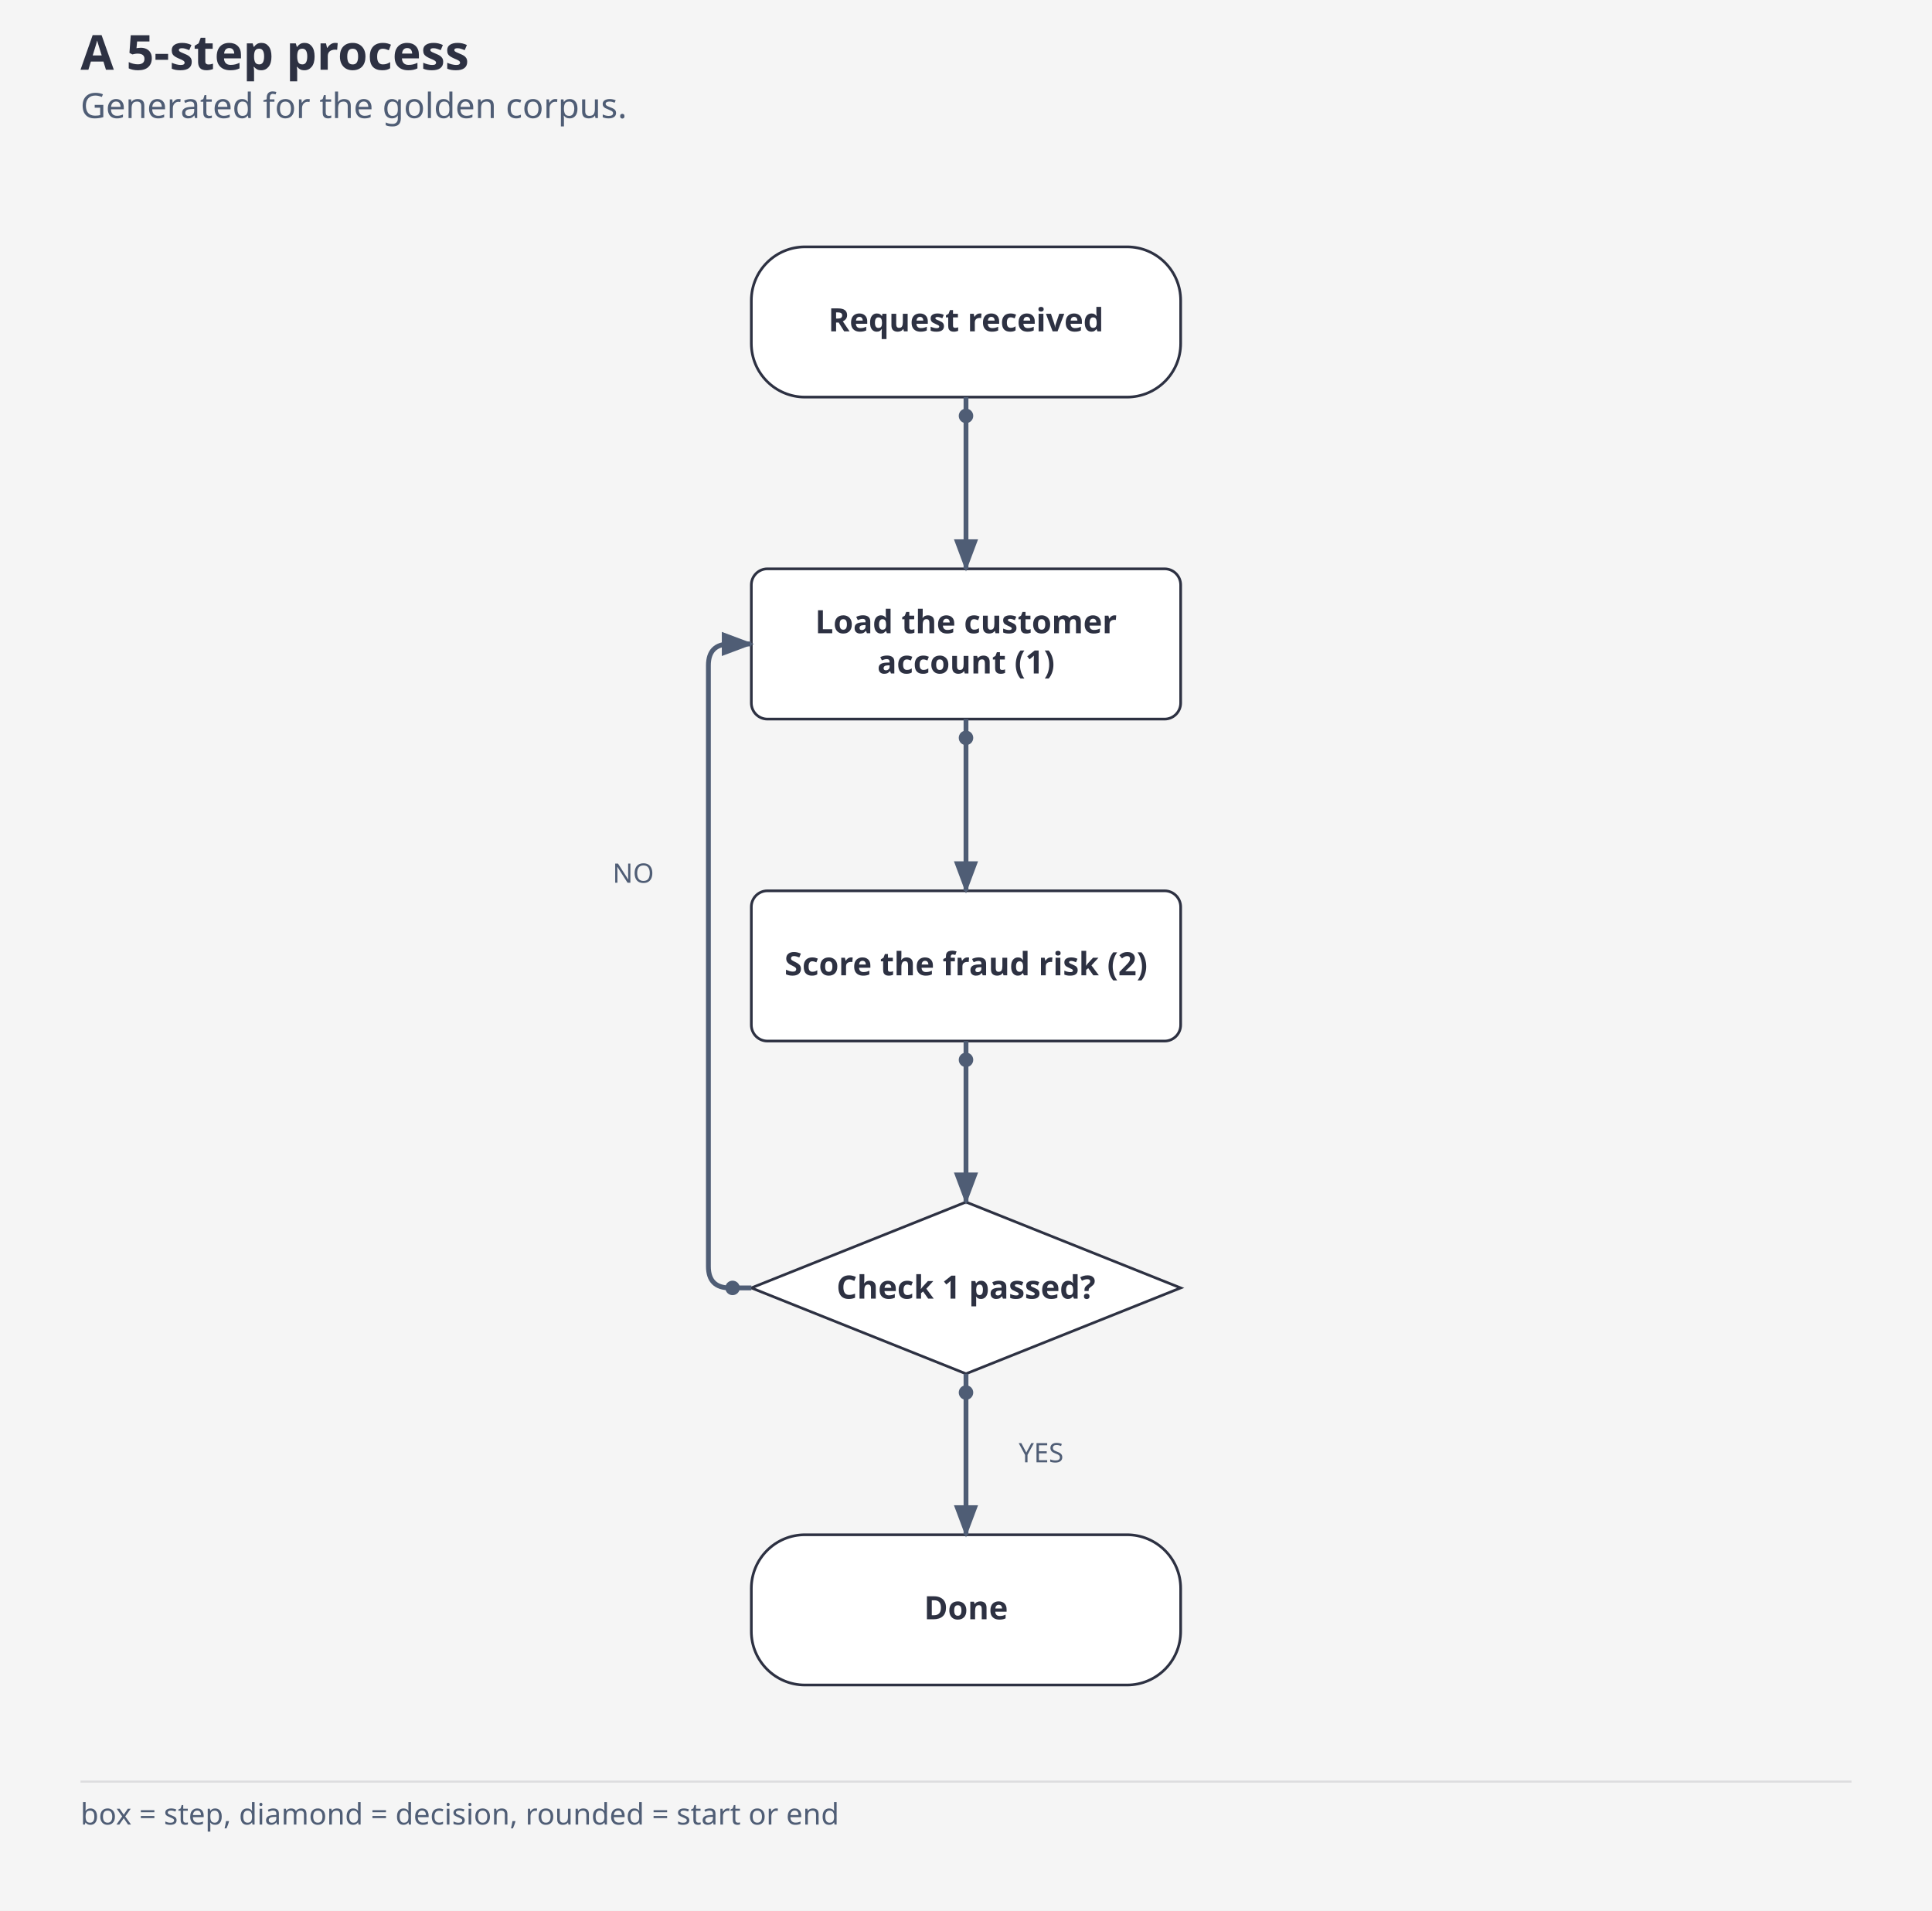
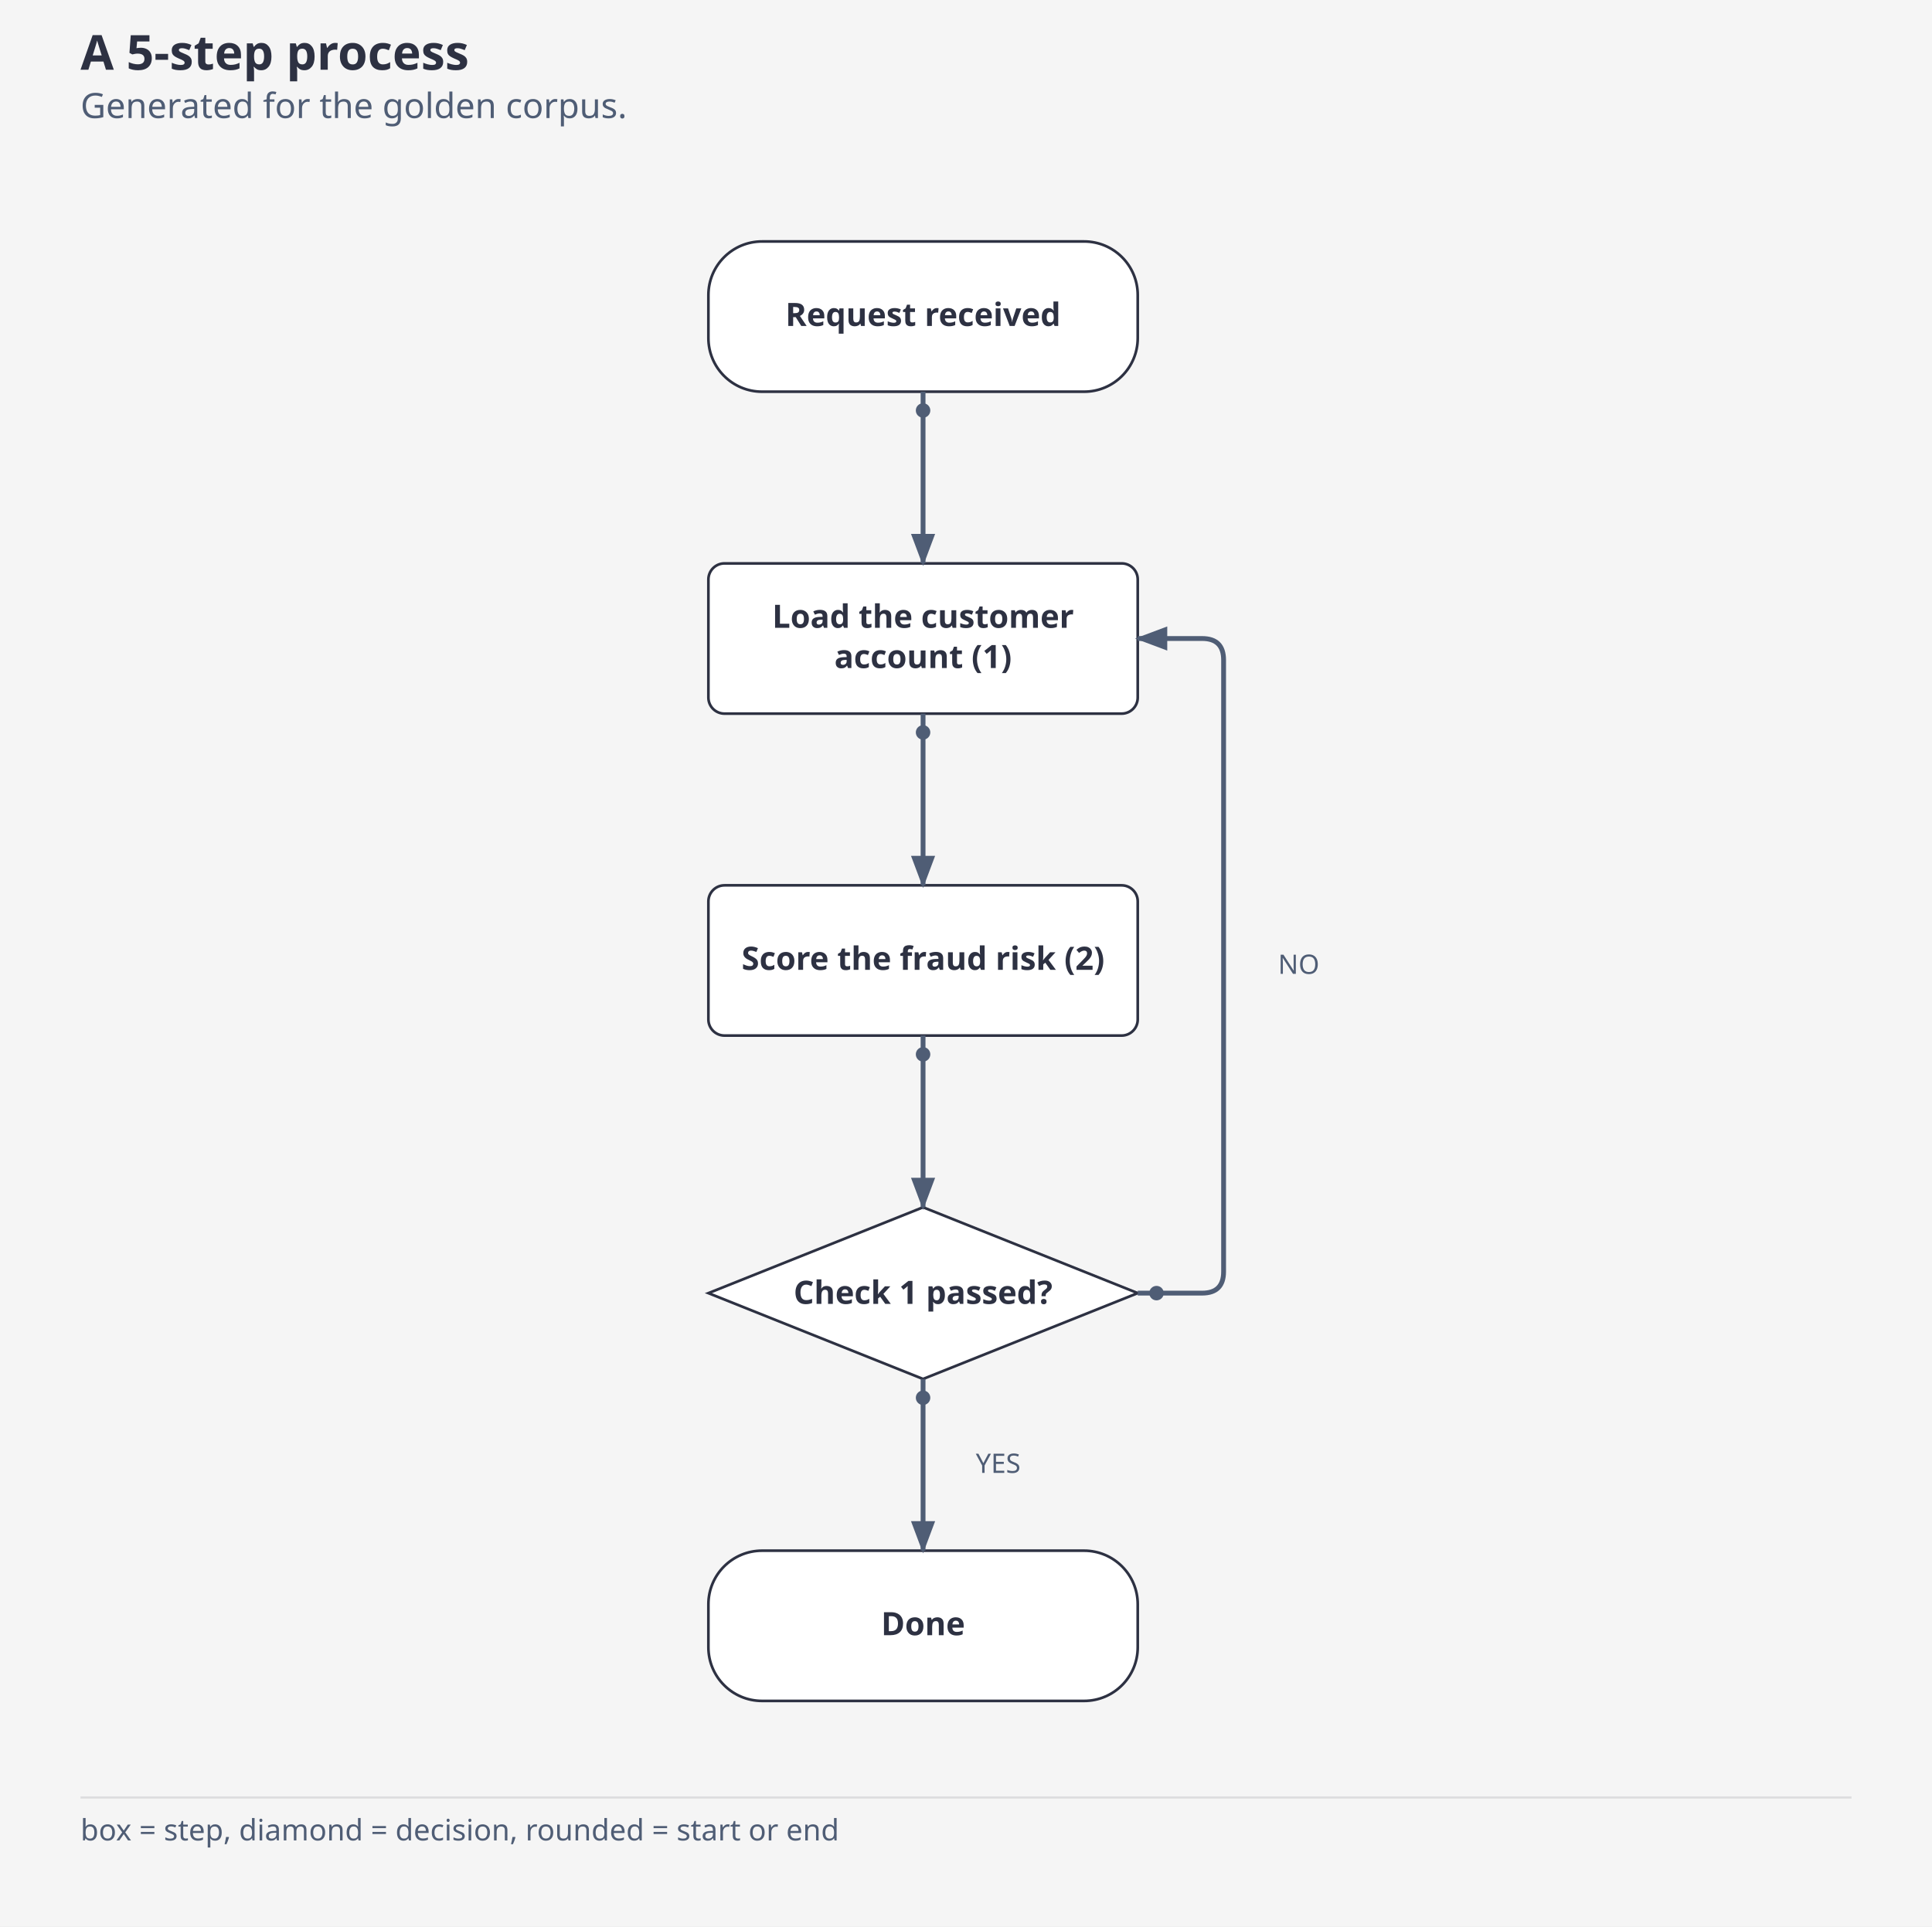
- <svg xmlns="http://www.w3.org/2000/svg" role="graphics-document" aria-roledescription="flow diagram" viewBox="0 0 720 712" width="720">
-   <rect width="720" height="712" fill="#f5f5f5" aria-hidden="true" />
+ <svg xmlns="http://www.w3.org/2000/svg" role="graphics-document" aria-roledescription="flow diagram" viewBox="0 0 720 718" width="720">
+   <rect width="720" height="718" fill="#f5f5f5" aria-hidden="true" />
  <defs>
    <marker id="a" markerWidth="12" markerHeight="9" refX="11" refY="4.5" orient="auto" markerUnits="userSpaceOnUse">
      <polygon points="0 0,12 4.5,0 9" fill="#4f5d75" />
    </marker>
    <marker id="aa" markerWidth="12" markerHeight="9" refX="11" refY="4.5" orient="auto" markerUnits="userSpaceOnUse">
      <polygon points="0 0,12 4.5,0 9" fill="#eb6c36" />
    </marker>
    <marker id="al" markerWidth="12" markerHeight="9" refX="11" refY="4.5" orient="auto" markerUnits="userSpaceOnUse">
      <polygon points="0 0,12 4.5,0 9" fill="#2e5aa8" />
    </marker>
    <marker id="ar" markerWidth="12" markerHeight="9" refX="11" refY="4.5" orient="auto" markerUnits="userSpaceOnUse">
      <polygon points="0 0,12 4.5,0 9" fill="#7a8399" />
    </marker>
  </defs>
  <text x="30" y="26" font-size="18" font-weight="600" font-family="system-ui, 'Segoe UI', sans-serif" fill="#2d3142">A 5-step process</text>
  <text x="30" y="44" font-size="13" font-family="system-ui, 'Segoe UI', sans-serif" fill="#4f5d75">Generated for the golden corpus.</text>
-   <rect x="280" y="92" width="160" height="56" rx="20" fill="#f5f5f5" aria-hidden="true" />
-   <rect x="280" y="92" width="160" height="56" rx="20" fill="#ffffff" stroke="#2d3142" data-node="s0" data-label="Request received" role="graphics-symbol" aria-roledescription="start or end" aria-label="Request received" />
-   <text x="360" y="123.5" font-size="12" font-weight="600" font-family="system-ui, 'Segoe UI', sans-serif" fill="#2d3142" text-anchor="middle" aria-hidden="true">Request received</text>
-   <rect x="280" y="212" width="160" height="56" rx="6" fill="#f5f5f5" aria-hidden="true" />
-   <rect x="280" y="212" width="160" height="56" rx="6" fill="#ffffff" stroke="#2d3142" data-node="s1" data-label="Load the customer account (1)" role="graphics-symbol" aria-roledescription="box" aria-label="Load the customer account (1)" />
-   <text x="360" y="236" font-size="12" font-weight="600" font-family="system-ui, 'Segoe UI', sans-serif" fill="#2d3142" text-anchor="middle" aria-hidden="true">Load the customer</text>
-   <text x="360" y="251" font-size="12" font-weight="600" font-family="system-ui, 'Segoe UI', sans-serif" fill="#2d3142" text-anchor="middle" aria-hidden="true">account (1)</text>
-   <rect x="280" y="332" width="160" height="56" rx="6" fill="#f5f5f5" aria-hidden="true" />
-   <rect x="280" y="332" width="160" height="56" rx="6" fill="#ffffff" stroke="#2d3142" data-node="s2" data-label="Score the fraud risk (2)" role="graphics-symbol" aria-roledescription="box" aria-label="Score the fraud risk (2)" />
-   <text x="360" y="363.5" font-size="12" font-weight="600" font-family="system-ui, 'Segoe UI', sans-serif" fill="#2d3142" text-anchor="middle" aria-hidden="true">Score the fraud risk (2)</text>
-   <polygon points="360,448 440,480 360,512 280,480" fill="#f5f5f5" aria-hidden="true" />
-   <polygon points="360,448 440,480 360,512 280,480" fill="#ffffff" stroke="#2d3142" data-node="s3" data-label="Check 1 passed?" data-cx="360" data-cy="480" role="graphics-symbol" aria-roledescription="decision" aria-label="Check 1 passed?" />
-   <text x="360" y="484" font-size="12" font-weight="600" font-family="system-ui, 'Segoe UI', sans-serif" fill="#2d3142" text-anchor="middle" aria-hidden="true">Check 1 passed?</text>
-   <rect x="280" y="572" width="160" height="56" rx="20" fill="#f5f5f5" aria-hidden="true" />
-   <rect x="280" y="572" width="160" height="56" rx="20" fill="#ffffff" stroke="#2d3142" data-node="s4" data-label="Done" role="graphics-symbol" aria-roledescription="start or end" aria-label="Done" />
-   <text x="360" y="603.5" font-size="12" font-weight="600" font-family="system-ui, 'Segoe UI', sans-serif" fill="#2d3142" text-anchor="middle" aria-hidden="true">Done</text>
-   <path d="M360,148 L360,212" fill="none" stroke="#4f5d75" stroke-width="1.8" marker-end="url(#a)" data-from="s0" data-to="s1" data-label="" data-id="s0-&gt;s1" data-from-port="s" data-to-port="n" role="graphics-symbol" aria-roledescription="arrow" aria-label="Request received to Load the customer account (1)" />
-   <circle cx="360" cy="155" r="2.7" fill="#4f5d75" aria-hidden="true" />
-   <path d="M360,268 L360,332" fill="none" stroke="#4f5d75" stroke-width="1.8" marker-end="url(#a)" data-from="s1" data-to="s2" data-label="" data-id="s1-&gt;s2" data-from-port="s" data-to-port="n" role="graphics-symbol" aria-roledescription="arrow" aria-label="Load the customer account (1) to Score the fraud risk (2)" />
-   <circle cx="360" cy="275" r="2.7" fill="#4f5d75" aria-hidden="true" />
-   <path d="M360,388 L360,448" fill="none" stroke="#4f5d75" stroke-width="1.8" marker-end="url(#a)" data-from="s2" data-to="s3" data-label="" data-id="s2-&gt;s3" data-from-port="s" data-to-port="n" role="graphics-symbol" aria-roledescription="arrow" aria-label="Score the fraud risk (2) to Check 1 passed?" />
-   <circle cx="360" cy="395" r="2.7" fill="#4f5d75" aria-hidden="true" />
-   <path d="M280,480 L272,480 Q264,480 264,472 L264,248 Q264,240 272,240 L280,240" fill="none" stroke="#4f5d75" stroke-width="1.8" marker-end="url(#a)" data-from="s3" data-to="s1" data-label="no" data-id="s3-&gt;s1:no" data-from-port="w" data-to-port="w" role="graphics-symbol" aria-roledescription="arrow" aria-label="Check 1 passed? to Load the customer account (1): no" />
-   <circle cx="273" cy="480" r="2.7" fill="#4f5d75" aria-hidden="true" />
-   <rect x="216" y="317" width="40" height="16" rx="2" fill="#f5f5f5" aria-hidden="true" />
-   <text x="236" y="329" font-size="10" font-family="system-ui, 'Segoe UI', sans-serif" fill="#4f5d75" text-anchor="middle" aria-hidden="true">NO</text>
-   <path d="M360,512 L360,572" fill="none" stroke="#4f5d75" stroke-width="1.8" marker-end="url(#a)" data-from="s3" data-to="s4" data-label="yes" data-id="s3-&gt;s4:yes" data-from-port="s" data-to-port="n" role="graphics-symbol" aria-roledescription="arrow" aria-label="Check 1 passed? to Done: yes" />
-   <circle cx="360" cy="519" r="2.7" fill="#4f5d75" aria-hidden="true" />
-   <rect x="368" y="533" width="40" height="16" rx="2" fill="#f5f5f5" aria-hidden="true" />
-   <text x="388" y="545" font-size="10" font-family="system-ui, 'Segoe UI', sans-serif" fill="#4f5d75" text-anchor="middle" aria-hidden="true">YES</text>
-   <line x1="30" y1="664" x2="690" y2="664" stroke="rgba(45,49,66,0.12)" stroke-width=".8" aria-hidden="true" />
-   <text x="30" y="680" font-size="11" font-family="system-ui, 'Segoe UI', sans-serif" fill="#4f5d75">box = step, diamond = decision, rounded = start or end</text>
+   <rect x="264" y="90" width="160" height="56" rx="20" fill="#f5f5f5" aria-hidden="true" />
+   <rect x="264" y="90" width="160" height="56" rx="20" fill="#ffffff" stroke="#2d3142" data-node="s0" data-label="Request received" role="graphics-symbol" aria-roledescription="start or end" aria-label="Request received" />
+   <text x="344" y="121.5" font-size="12" font-weight="600" font-family="system-ui, 'Segoe UI', sans-serif" fill="#2d3142" text-anchor="middle" aria-hidden="true">Request received</text>
+   <rect x="264" y="210" width="160" height="56" rx="6" fill="#f5f5f5" aria-hidden="true" />
+   <rect x="264" y="210" width="160" height="56" rx="6" fill="#ffffff" stroke="#2d3142" data-node="s1" data-label="Load the customer account (1)" role="graphics-symbol" aria-roledescription="box" aria-label="Load the customer account (1)" />
+   <text x="344" y="234" font-size="12" font-weight="600" font-family="system-ui, 'Segoe UI', sans-serif" fill="#2d3142" text-anchor="middle" aria-hidden="true">Load the customer</text>
+   <text x="344" y="249" font-size="12" font-weight="600" font-family="system-ui, 'Segoe UI', sans-serif" fill="#2d3142" text-anchor="middle" aria-hidden="true">account (1)</text>
+   <rect x="264" y="330" width="160" height="56" rx="6" fill="#f5f5f5" aria-hidden="true" />
+   <rect x="264" y="330" width="160" height="56" rx="6" fill="#ffffff" stroke="#2d3142" data-node="s2" data-label="Score the fraud risk (2)" role="graphics-symbol" aria-roledescription="box" aria-label="Score the fraud risk (2)" />
+   <text x="344" y="361.5" font-size="12" font-weight="600" font-family="system-ui, 'Segoe UI', sans-serif" fill="#2d3142" text-anchor="middle" aria-hidden="true">Score the fraud risk (2)</text>
+   <polygon points="344,450 424,482 344,514 264,482" fill="#f5f5f5" aria-hidden="true" />
+   <polygon points="344,450 424,482 344,514 264,482" fill="#ffffff" stroke="#2d3142" data-node="s3" data-label="Check 1 passed?" data-cx="344" data-cy="482" role="graphics-symbol" aria-roledescription="decision" aria-label="Check 1 passed?" />
+   <text x="344" y="486" font-size="12" font-weight="600" font-family="system-ui, 'Segoe UI', sans-serif" fill="#2d3142" text-anchor="middle" aria-hidden="true">Check 1 passed?</text>
+   <rect x="264" y="578" width="160" height="56" rx="20" fill="#f5f5f5" aria-hidden="true" />
+   <rect x="264" y="578" width="160" height="56" rx="20" fill="#ffffff" stroke="#2d3142" data-node="s4" data-label="Done" role="graphics-symbol" aria-roledescription="start or end" aria-label="Done" />
+   <text x="344" y="609.5" font-size="12" font-weight="600" font-family="system-ui, 'Segoe UI', sans-serif" fill="#2d3142" text-anchor="middle" aria-hidden="true">Done</text>
+   <path d="M344,146 L344,210" fill="none" stroke="#4f5d75" stroke-width="1.8" marker-end="url(#a)" data-from="s0" data-to="s1" data-label="" data-id="s0-&gt;s1" data-from-port="s" data-to-port="n" role="graphics-symbol" aria-roledescription="arrow" aria-label="Request received to Load the customer account (1)" />
+   <circle cx="344" cy="153" r="2.7" fill="#4f5d75" aria-hidden="true" />
+   <path d="M344,266 L344,330" fill="none" stroke="#4f5d75" stroke-width="1.8" marker-end="url(#a)" data-from="s1" data-to="s2" data-label="" data-id="s1-&gt;s2" data-from-port="s" data-to-port="n" role="graphics-symbol" aria-roledescription="arrow" aria-label="Load the customer account (1) to Score the fraud risk (2)" />
+   <circle cx="344" cy="273" r="2.7" fill="#4f5d75" aria-hidden="true" />
+   <path d="M344,386 L344,450" fill="none" stroke="#4f5d75" stroke-width="1.8" marker-end="url(#a)" data-from="s2" data-to="s3" data-label="" data-id="s2-&gt;s3" data-from-port="s" data-to-port="n" role="graphics-symbol" aria-roledescription="arrow" aria-label="Score the fraud risk (2) to Check 1 passed?" />
+   <circle cx="344" cy="393" r="2.7" fill="#4f5d75" aria-hidden="true" />
+   <path d="M424,482 L448,482 Q456,482 456,474 L456,246 Q456,238 448,238 L424,238" fill="none" stroke="#4f5d75" stroke-width="1.8" marker-end="url(#a)" data-from="s3" data-to="s1" data-label="no" data-id="s3-&gt;s1:no" data-from-port="e" data-to-port="e" role="graphics-symbol" aria-roledescription="arrow" aria-label="Check 1 passed? to Load the customer account (1): no" />
+   <circle cx="431" cy="482" r="2.7" fill="#4f5d75" aria-hidden="true" />
+   <path d="M344,514 L344,578" fill="none" stroke="#4f5d75" stroke-width="1.8" marker-end="url(#a)" data-from="s3" data-to="s4" data-label="yes" data-id="s3-&gt;s4:yes" data-from-port="s" data-to-port="n" role="graphics-symbol" aria-roledescription="arrow" aria-label="Check 1 passed? to Done: yes" />
+   <circle cx="344" cy="521" r="2.7" fill="#4f5d75" aria-hidden="true" />
+   <rect x="464" y="351" width="40" height="16" rx="2" fill="#f5f5f5" aria-hidden="true" />
+   <text x="484" y="363" font-size="10" font-family="system-ui, 'Segoe UI', sans-serif" fill="#4f5d75" text-anchor="middle" aria-hidden="true">NO</text>
+   <rect x="352" y="537" width="40" height="16" rx="2" fill="#f5f5f5" aria-hidden="true" />
+   <text x="372" y="549" font-size="10" font-family="system-ui, 'Segoe UI', sans-serif" fill="#4f5d75" text-anchor="middle" aria-hidden="true">YES</text>
+   <line x1="30" y1="670" x2="690" y2="670" stroke="rgba(45,49,66,0.12)" stroke-width=".8" aria-hidden="true" />
+   <text x="30" y="686" font-size="11" font-family="system-ui, 'Segoe UI', sans-serif" fill="#4f5d75">box = step, diamond = decision, rounded = start or end</text>
</svg>
